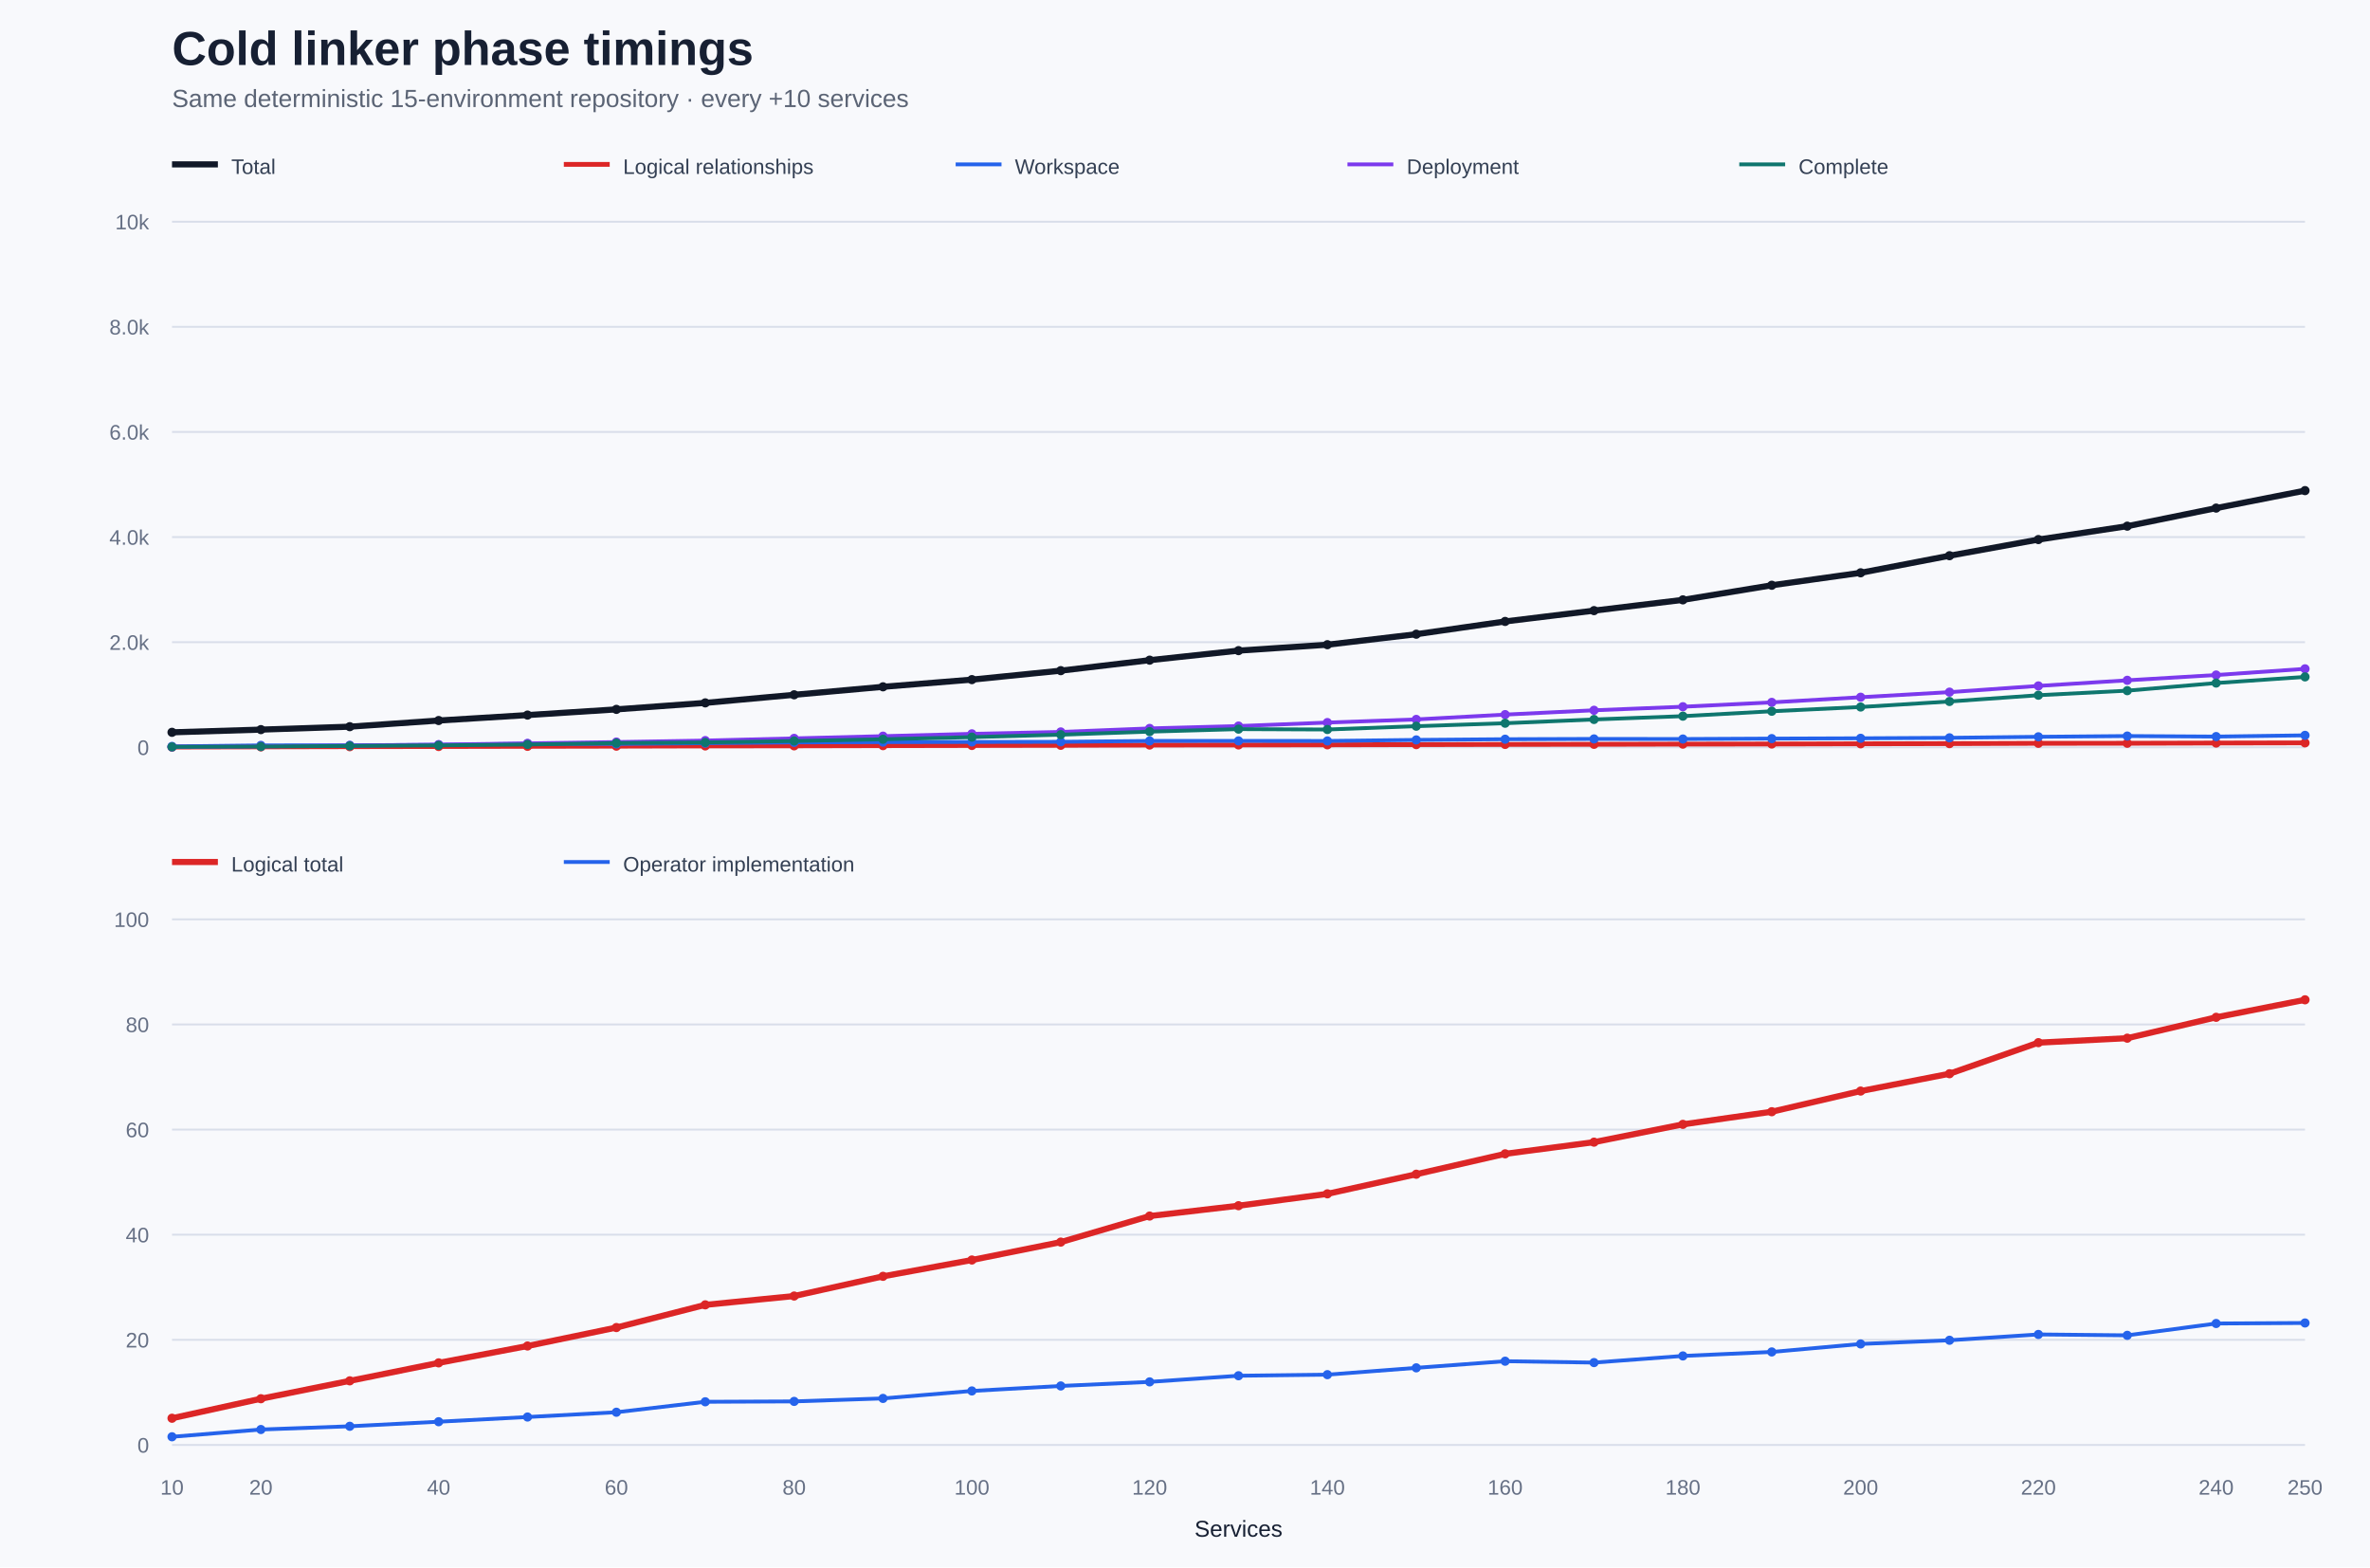
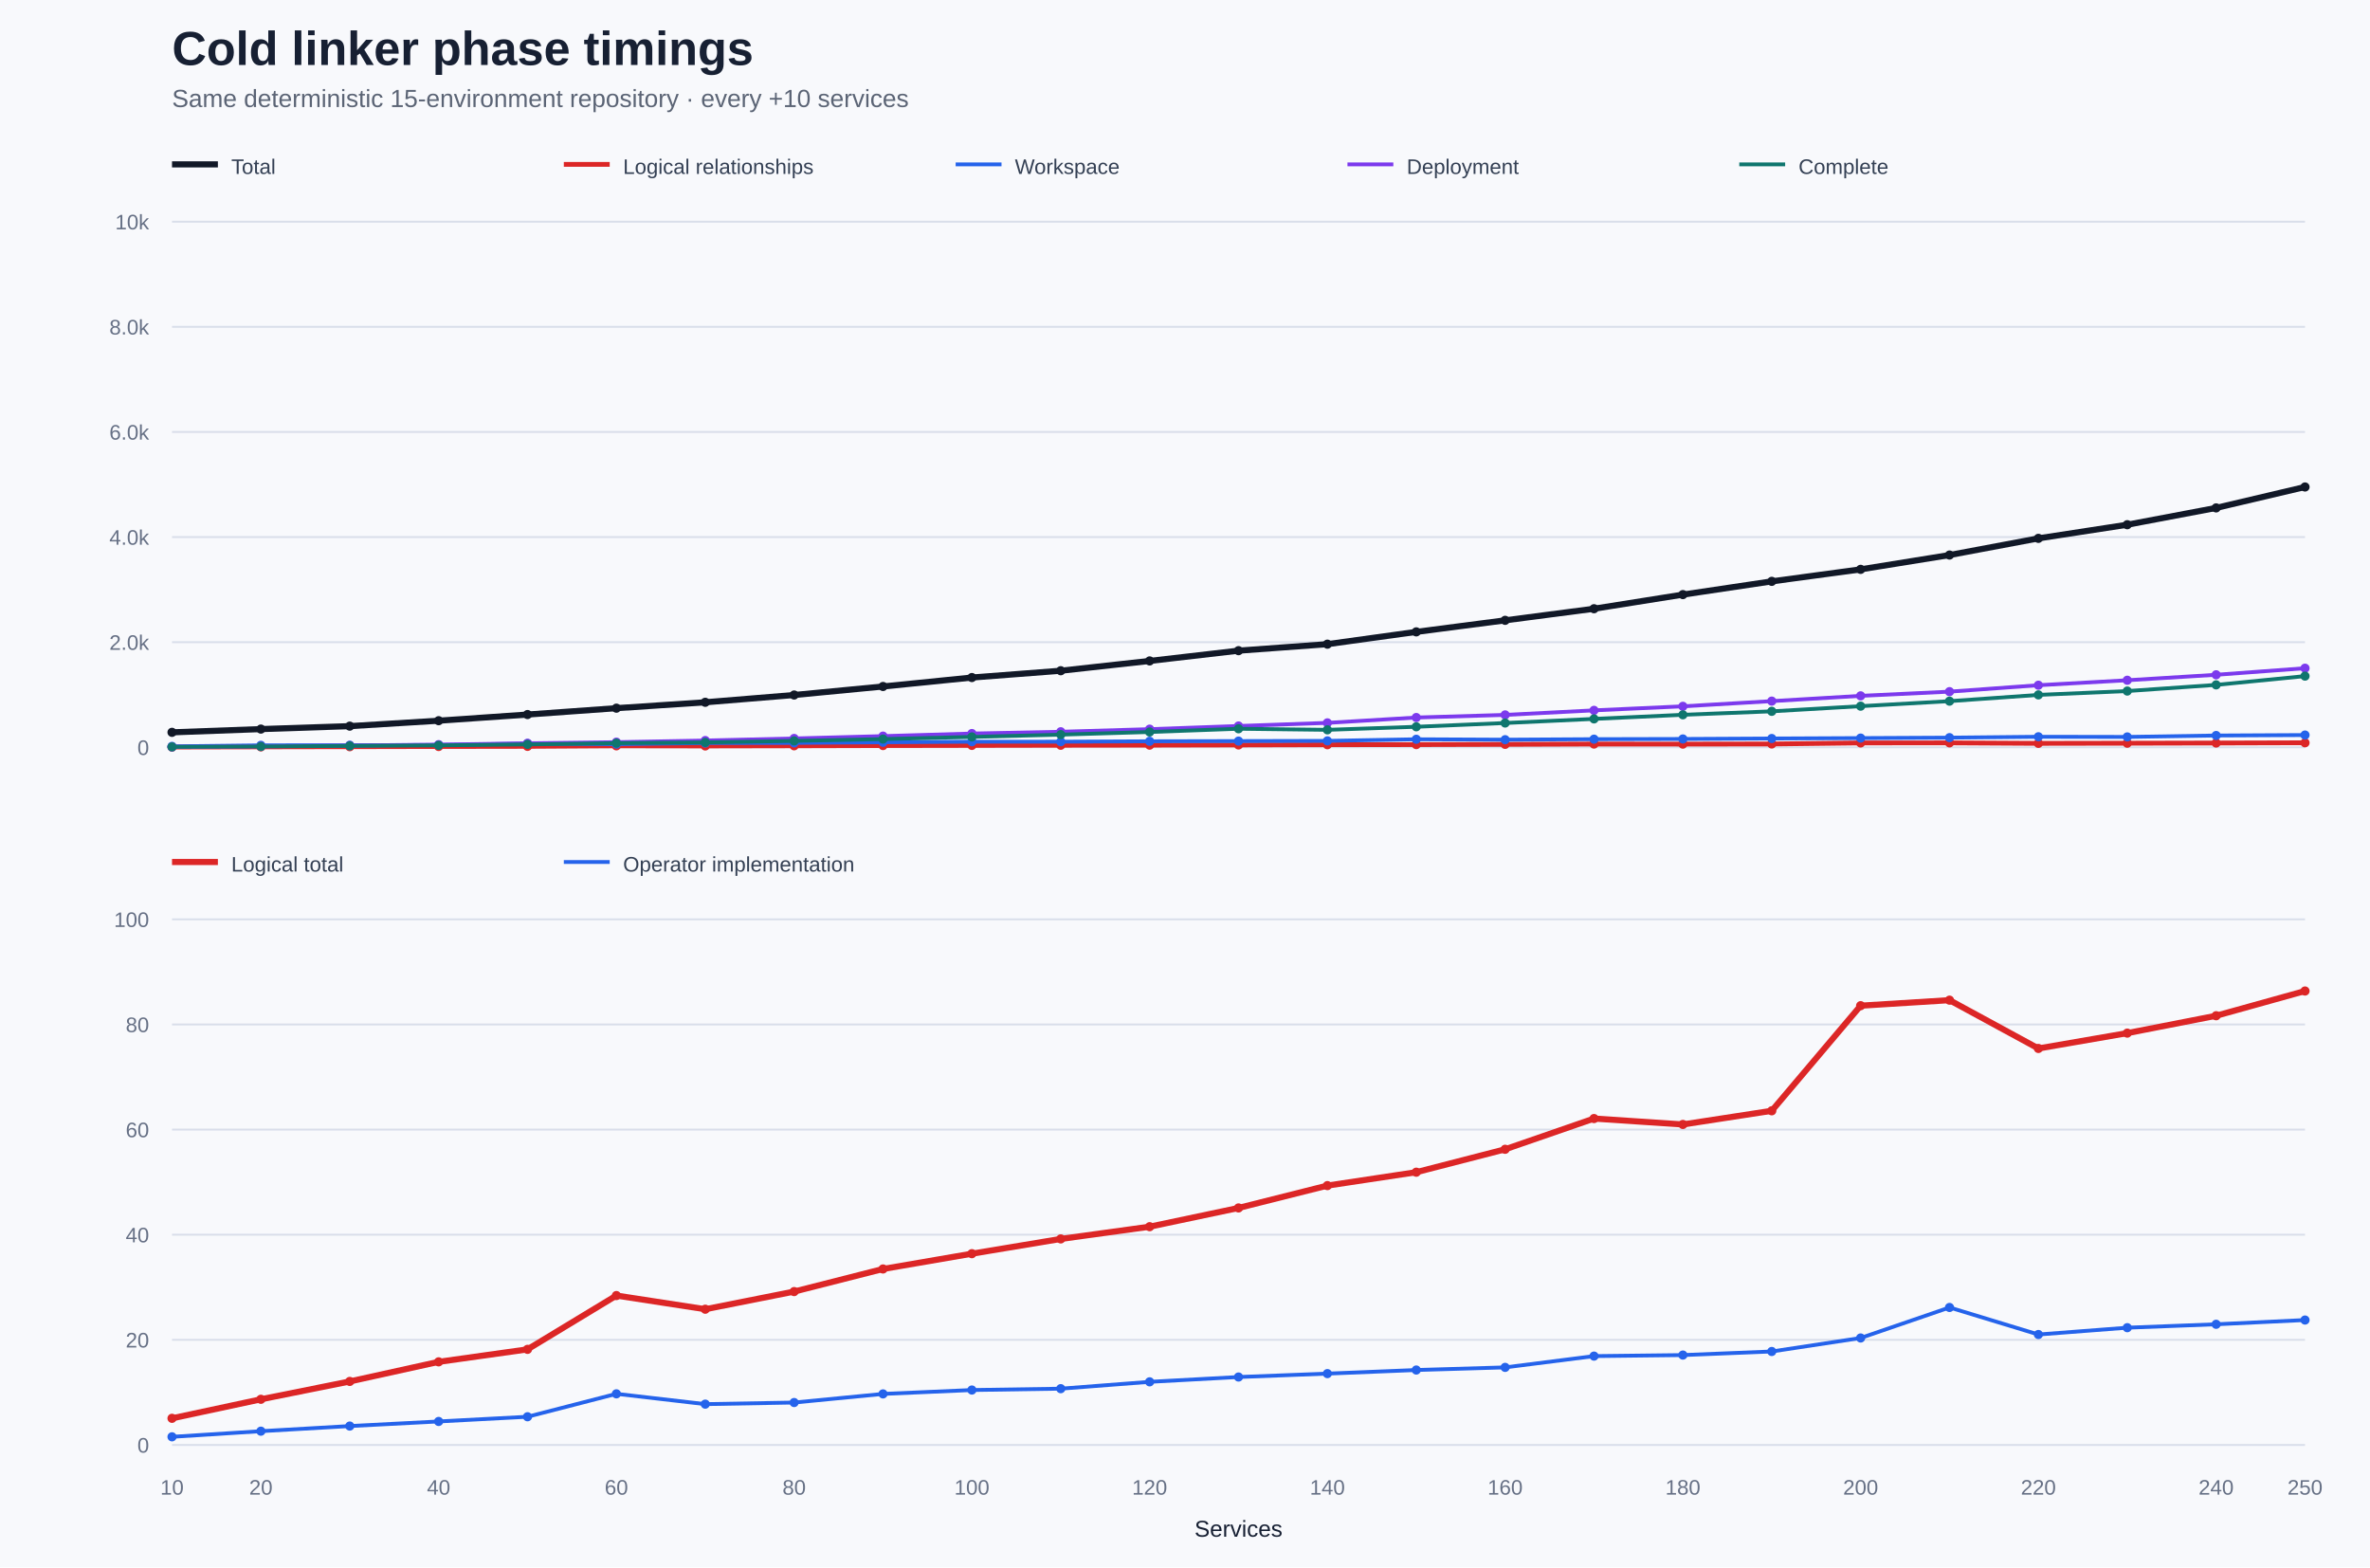
<svg xmlns="http://www.w3.org/2000/svg" width="1240" height="820" viewBox="0 0 1240 820" role="img" aria-labelledby="title description">
  <style>text{font-family:Arial,Helvetica,sans-serif;fill:#172033}.title{font-size:25px;font-weight:700}.subtitle{font-size:13px;fill:#5b6475}.legend{font-size:11px;fill:#344054}.tick{font-size:11px;fill:#667085}.grid{stroke:#d9deea;stroke-width:1}</style>
  <rect width="100%" height="100%" fill="#f8f9fc" />
  <text x="90" y="34" class="title">Cold linker phase timings</text>
  <text x="90" y="56" class="subtitle">Same deterministic 15-environment repository · every +10 services</text>
  <line x1="90" y1="391" x2="1206" y2="391" class="grid" />
  <text x="78" y="395" text-anchor="end" class="tick">0</text>
  <line x1="90" y1="336" x2="1206" y2="336" class="grid" />
  <text x="78" y="340" text-anchor="end" class="tick">2.0k</text>
  <line x1="90" y1="281" x2="1206" y2="281" class="grid" />
  <text x="78" y="285" text-anchor="end" class="tick">4.0k</text>
  <line x1="90" y1="226" x2="1206" y2="226" class="grid" />
  <text x="78" y="230" text-anchor="end" class="tick">6.0k</text>
  <line x1="90" y1="171" x2="1206" y2="171" class="grid" />
  <text x="78" y="175" text-anchor="end" class="tick">8.0k</text>
  <line x1="90" y1="116" x2="1206" y2="116" class="grid" />
  <text x="78" y="120" text-anchor="end" class="tick">10k</text>
-   <path d="M90.00,383.15 L136.50,381.74 L183.00,380.20 L229.50,376.98 L276.00,374.13 L322.50,371.15 L369.00,367.75 L415.50,363.52 L462.00,359.34 L508.50,355.58 L555.00,350.89 L601.50,345.40 L648.00,340.41 L694.50,337.31 L741.00,331.82 L787.50,325.14 L834.00,319.48 L880.50,313.85 L927.00,306.21 L973.50,299.69 L1020.00,290.75 L1066.50,282.30 L1113.00,275.29 L1159.50,265.84 L1206.00,256.69" fill="none" stroke="#111827" stroke-width="3.2" />
-   <circle cx="90.00" cy="383.15" r="2.4" fill="#111827" />
-   <circle cx="136.50" cy="381.74" r="2.4" fill="#111827" />
-   <circle cx="183.00" cy="380.20" r="2.4" fill="#111827" />
-   <circle cx="229.50" cy="376.98" r="2.4" fill="#111827" />
-   <circle cx="276.00" cy="374.13" r="2.4" fill="#111827" />
-   <circle cx="322.50" cy="371.15" r="2.4" fill="#111827" />
-   <circle cx="369.00" cy="367.75" r="2.4" fill="#111827" />
-   <circle cx="415.50" cy="363.52" r="2.4" fill="#111827" />
-   <circle cx="462.00" cy="359.34" r="2.4" fill="#111827" />
-   <circle cx="508.50" cy="355.58" r="2.4" fill="#111827" />
-   <circle cx="555.00" cy="350.89" r="2.4" fill="#111827" />
-   <circle cx="601.50" cy="345.40" r="2.4" fill="#111827" />
-   <circle cx="648.00" cy="340.41" r="2.4" fill="#111827" />
-   <circle cx="694.50" cy="337.31" r="2.4" fill="#111827" />
-   <circle cx="741.00" cy="331.82" r="2.4" fill="#111827" />
-   <circle cx="787.50" cy="325.14" r="2.4" fill="#111827" />
-   <circle cx="834.00" cy="319.48" r="2.4" fill="#111827" />
-   <circle cx="880.50" cy="313.85" r="2.4" fill="#111827" />
-   <circle cx="927.00" cy="306.21" r="2.4" fill="#111827" />
-   <circle cx="973.50" cy="299.69" r="2.4" fill="#111827" />
-   <circle cx="1020.00" cy="290.75" r="2.4" fill="#111827" />
-   <circle cx="1066.50" cy="282.30" r="2.4" fill="#111827" />
-   <circle cx="1113.00" cy="275.29" r="2.4" fill="#111827" />
-   <circle cx="1159.50" cy="265.84" r="2.4" fill="#111827" />
-   <circle cx="1206.00" cy="256.69" r="2.4" fill="#111827" />
+   <path d="M90.00,383.16 L136.50,381.46 L183.00,379.92 L229.50,377.07 L276.00,373.85 L322.50,370.52 L369.00,367.44 L415.50,363.63 L462.00,359.17 L508.50,354.49 L555.00,350.93 L601.50,345.80 L648.00,340.43 L694.50,337.03 L741.00,330.60 L787.50,324.56 L834.00,318.49 L880.50,311.10 L927.00,304.17 L973.50,297.89 L1020.00,290.40 L1066.50,281.67 L1113.00,274.53 L1159.50,265.74 L1206.00,254.79" fill="none" stroke="#111827" stroke-width="3.2" />
+   <circle cx="90.00" cy="383.16" r="2.4" fill="#111827" />
+   <circle cx="136.50" cy="381.46" r="2.4" fill="#111827" />
+   <circle cx="183.00" cy="379.92" r="2.4" fill="#111827" />
+   <circle cx="229.50" cy="377.07" r="2.4" fill="#111827" />
+   <circle cx="276.00" cy="373.85" r="2.4" fill="#111827" />
+   <circle cx="322.50" cy="370.52" r="2.4" fill="#111827" />
+   <circle cx="369.00" cy="367.44" r="2.4" fill="#111827" />
+   <circle cx="415.50" cy="363.63" r="2.4" fill="#111827" />
+   <circle cx="462.00" cy="359.17" r="2.4" fill="#111827" />
+   <circle cx="508.50" cy="354.49" r="2.4" fill="#111827" />
+   <circle cx="555.00" cy="350.93" r="2.4" fill="#111827" />
+   <circle cx="601.50" cy="345.80" r="2.4" fill="#111827" />
+   <circle cx="648.00" cy="340.43" r="2.4" fill="#111827" />
+   <circle cx="694.50" cy="337.03" r="2.4" fill="#111827" />
+   <circle cx="741.00" cy="330.60" r="2.4" fill="#111827" />
+   <circle cx="787.50" cy="324.56" r="2.4" fill="#111827" />
+   <circle cx="834.00" cy="318.49" r="2.4" fill="#111827" />
+   <circle cx="880.50" cy="311.10" r="2.4" fill="#111827" />
+   <circle cx="927.00" cy="304.17" r="2.4" fill="#111827" />
+   <circle cx="973.50" cy="297.89" r="2.4" fill="#111827" />
+   <circle cx="1020.00" cy="290.40" r="2.4" fill="#111827" />
+   <circle cx="1066.50" cy="281.67" r="2.4" fill="#111827" />
+   <circle cx="1113.00" cy="274.53" r="2.4" fill="#111827" />
+   <circle cx="1159.50" cy="265.74" r="2.4" fill="#111827" />
+   <circle cx="1206.00" cy="254.79" r="2.4" fill="#111827" />
  <line x1="90" y1="86" x2="114" y2="86" stroke="#111827" stroke-width="3.2" />
  <text x="121" y="91" class="legend">Total</text>
-   <path d="M90.00,390.86 L136.50,390.76 L183.00,390.66 L229.50,390.57 L276.00,390.48 L322.50,390.39 L369.00,390.27 L415.50,390.22 L462.00,390.12 L508.50,390.03 L555.00,389.94 L601.50,389.80 L648.00,389.75 L694.50,389.69 L741.00,389.58 L787.50,389.48 L834.00,389.42 L880.50,389.32 L927.00,389.26 L973.50,389.15 L1020.00,389.06 L1066.50,388.90 L1113.00,388.87 L1159.50,388.76 L1206.00,388.67" fill="none" stroke="#dc2626" stroke-width="2.5" />
+   <path d="M90.00,390.86 L136.50,390.76 L183.00,390.67 L229.50,390.57 L276.00,390.50 L322.50,390.22 L369.00,390.29 L415.50,390.20 L462.00,390.08 L508.50,390.00 L555.00,389.92 L601.50,389.86 L648.00,389.76 L694.50,389.64 L741.00,389.57 L787.50,389.45 L834.00,389.29 L880.50,389.32 L927.00,389.25 L973.50,388.70 L1020.00,388.67 L1066.50,388.93 L1113.00,388.85 L1159.50,388.75 L1206.00,388.62" fill="none" stroke="#dc2626" stroke-width="2.5" />
  <circle cx="90.00" cy="390.86" r="2.4" fill="#dc2626" />
  <circle cx="136.50" cy="390.76" r="2.4" fill="#dc2626" />
-   <circle cx="183.00" cy="390.66" r="2.4" fill="#dc2626" />
+   <circle cx="183.00" cy="390.67" r="2.4" fill="#dc2626" />
  <circle cx="229.50" cy="390.57" r="2.4" fill="#dc2626" />
-   <circle cx="276.00" cy="390.48" r="2.4" fill="#dc2626" />
-   <circle cx="322.50" cy="390.39" r="2.4" fill="#dc2626" />
-   <circle cx="369.00" cy="390.27" r="2.4" fill="#dc2626" />
-   <circle cx="415.50" cy="390.22" r="2.4" fill="#dc2626" />
-   <circle cx="462.00" cy="390.12" r="2.4" fill="#dc2626" />
-   <circle cx="508.50" cy="390.03" r="2.4" fill="#dc2626" />
-   <circle cx="555.00" cy="389.94" r="2.4" fill="#dc2626" />
-   <circle cx="601.50" cy="389.80" r="2.4" fill="#dc2626" />
-   <circle cx="648.00" cy="389.75" r="2.4" fill="#dc2626" />
-   <circle cx="694.50" cy="389.69" r="2.4" fill="#dc2626" />
-   <circle cx="741.00" cy="389.58" r="2.4" fill="#dc2626" />
-   <circle cx="787.50" cy="389.48" r="2.4" fill="#dc2626" />
-   <circle cx="834.00" cy="389.42" r="2.4" fill="#dc2626" />
+   <circle cx="276.00" cy="390.50" r="2.4" fill="#dc2626" />
+   <circle cx="322.50" cy="390.22" r="2.4" fill="#dc2626" />
+   <circle cx="369.00" cy="390.29" r="2.4" fill="#dc2626" />
+   <circle cx="415.50" cy="390.20" r="2.4" fill="#dc2626" />
+   <circle cx="462.00" cy="390.08" r="2.4" fill="#dc2626" />
+   <circle cx="508.50" cy="390.00" r="2.4" fill="#dc2626" />
+   <circle cx="555.00" cy="389.92" r="2.4" fill="#dc2626" />
+   <circle cx="601.50" cy="389.86" r="2.4" fill="#dc2626" />
+   <circle cx="648.00" cy="389.76" r="2.4" fill="#dc2626" />
+   <circle cx="694.50" cy="389.64" r="2.4" fill="#dc2626" />
+   <circle cx="741.00" cy="389.57" r="2.4" fill="#dc2626" />
+   <circle cx="787.50" cy="389.45" r="2.4" fill="#dc2626" />
+   <circle cx="834.00" cy="389.29" r="2.4" fill="#dc2626" />
  <circle cx="880.50" cy="389.32" r="2.4" fill="#dc2626" />
-   <circle cx="927.00" cy="389.26" r="2.4" fill="#dc2626" />
-   <circle cx="973.50" cy="389.15" r="2.4" fill="#dc2626" />
-   <circle cx="1020.00" cy="389.06" r="2.4" fill="#dc2626" />
-   <circle cx="1066.50" cy="388.90" r="2.4" fill="#dc2626" />
-   <circle cx="1113.00" cy="388.87" r="2.4" fill="#dc2626" />
-   <circle cx="1159.50" cy="388.76" r="2.4" fill="#dc2626" />
-   <circle cx="1206.00" cy="388.67" r="2.4" fill="#dc2626" />
+   <circle cx="927.00" cy="389.25" r="2.4" fill="#dc2626" />
+   <circle cx="973.50" cy="388.70" r="2.4" fill="#dc2626" />
+   <circle cx="1020.00" cy="388.67" r="2.4" fill="#dc2626" />
+   <circle cx="1066.50" cy="388.93" r="2.4" fill="#dc2626" />
+   <circle cx="1113.00" cy="388.85" r="2.4" fill="#dc2626" />
+   <circle cx="1159.50" cy="388.75" r="2.4" fill="#dc2626" />
+   <circle cx="1206.00" cy="388.62" r="2.4" fill="#dc2626" />
  <line x1="295" y1="86" x2="319" y2="86" stroke="#dc2626" stroke-width="2.5" />
  <text x="326" y="91" class="legend">Logical relationships</text>
-   <path d="M90.00,390.53 L136.50,389.99 L183.00,389.95 L229.50,389.69 L276.00,389.13 L322.50,389.21 L369.00,388.82 L415.50,388.41 L462.00,388.28 L508.50,388.20 L555.00,388.12 L601.50,387.66 L648.00,387.64 L694.50,387.67 L741.00,387.13 L787.50,386.76 L834.00,386.61 L880.50,386.66 L927.00,386.44 L973.50,386.28 L1020.00,386.03 L1066.50,385.50 L1113.00,385.10 L1159.50,385.38 L1206.00,384.74" fill="none" stroke="#2563eb" stroke-width="2" />
-   <circle cx="90.00" cy="390.53" r="2.4" fill="#2563eb" />
-   <circle cx="136.50" cy="389.99" r="2.4" fill="#2563eb" />
-   <circle cx="183.00" cy="389.95" r="2.4" fill="#2563eb" />
-   <circle cx="229.50" cy="389.69" r="2.4" fill="#2563eb" />
-   <circle cx="276.00" cy="389.13" r="2.4" fill="#2563eb" />
-   <circle cx="322.50" cy="389.21" r="2.4" fill="#2563eb" />
-   <circle cx="369.00" cy="388.82" r="2.4" fill="#2563eb" />
-   <circle cx="415.50" cy="388.41" r="2.4" fill="#2563eb" />
-   <circle cx="462.00" cy="388.28" r="2.4" fill="#2563eb" />
-   <circle cx="508.50" cy="388.20" r="2.4" fill="#2563eb" />
-   <circle cx="555.00" cy="388.12" r="2.4" fill="#2563eb" />
-   <circle cx="601.50" cy="387.66" r="2.4" fill="#2563eb" />
-   <circle cx="648.00" cy="387.64" r="2.4" fill="#2563eb" />
-   <circle cx="694.50" cy="387.67" r="2.4" fill="#2563eb" />
-   <circle cx="741.00" cy="387.13" r="2.4" fill="#2563eb" />
-   <circle cx="787.50" cy="386.76" r="2.4" fill="#2563eb" />
-   <circle cx="834.00" cy="386.61" r="2.4" fill="#2563eb" />
-   <circle cx="880.50" cy="386.66" r="2.4" fill="#2563eb" />
-   <circle cx="927.00" cy="386.44" r="2.4" fill="#2563eb" />
-   <circle cx="973.50" cy="386.28" r="2.4" fill="#2563eb" />
-   <circle cx="1020.00" cy="386.03" r="2.4" fill="#2563eb" />
-   <circle cx="1066.50" cy="385.50" r="2.4" fill="#2563eb" />
-   <circle cx="1113.00" cy="385.10" r="2.4" fill="#2563eb" />
-   <circle cx="1159.50" cy="385.38" r="2.4" fill="#2563eb" />
-   <circle cx="1206.00" cy="384.74" r="2.4" fill="#2563eb" />
+   <path d="M90.00,390.51 L136.50,389.96 L183.00,389.91 L229.50,389.77 L276.00,389.08 L322.50,389.33 L369.00,388.74 L415.50,388.67 L462.00,388.36 L508.50,388.07 L555.00,388.06 L601.50,387.84 L648.00,387.74 L694.50,387.63 L741.00,386.79 L787.50,387.01 L834.00,386.74 L880.50,386.63 L927.00,386.39 L973.50,386.17 L1020.00,385.94 L1066.50,385.48 L1113.00,385.56 L1159.50,384.82 L1206.00,384.58" fill="none" stroke="#2563eb" stroke-width="2" />
+   <circle cx="90.00" cy="390.51" r="2.4" fill="#2563eb" />
+   <circle cx="136.50" cy="389.96" r="2.4" fill="#2563eb" />
+   <circle cx="183.00" cy="389.91" r="2.4" fill="#2563eb" />
+   <circle cx="229.50" cy="389.77" r="2.4" fill="#2563eb" />
+   <circle cx="276.00" cy="389.08" r="2.4" fill="#2563eb" />
+   <circle cx="322.50" cy="389.33" r="2.4" fill="#2563eb" />
+   <circle cx="369.00" cy="388.74" r="2.4" fill="#2563eb" />
+   <circle cx="415.50" cy="388.67" r="2.4" fill="#2563eb" />
+   <circle cx="462.00" cy="388.36" r="2.4" fill="#2563eb" />
+   <circle cx="508.50" cy="388.07" r="2.4" fill="#2563eb" />
+   <circle cx="555.00" cy="388.06" r="2.4" fill="#2563eb" />
+   <circle cx="601.50" cy="387.84" r="2.4" fill="#2563eb" />
+   <circle cx="648.00" cy="387.74" r="2.4" fill="#2563eb" />
+   <circle cx="694.50" cy="387.63" r="2.4" fill="#2563eb" />
+   <circle cx="741.00" cy="386.79" r="2.4" fill="#2563eb" />
+   <circle cx="787.50" cy="387.01" r="2.4" fill="#2563eb" />
+   <circle cx="834.00" cy="386.74" r="2.4" fill="#2563eb" />
+   <circle cx="880.50" cy="386.63" r="2.4" fill="#2563eb" />
+   <circle cx="927.00" cy="386.39" r="2.4" fill="#2563eb" />
+   <circle cx="973.50" cy="386.17" r="2.4" fill="#2563eb" />
+   <circle cx="1020.00" cy="385.94" r="2.4" fill="#2563eb" />
+   <circle cx="1066.50" cy="385.48" r="2.4" fill="#2563eb" />
+   <circle cx="1113.00" cy="385.56" r="2.4" fill="#2563eb" />
+   <circle cx="1159.50" cy="384.82" r="2.4" fill="#2563eb" />
+   <circle cx="1206.00" cy="384.58" r="2.4" fill="#2563eb" />
  <line x1="500" y1="86" x2="524" y2="86" stroke="#2563eb" stroke-width="2" />
  <text x="531" y="91" class="legend">Workspace</text>
-   <path d="M90.00,390.80 L136.50,390.50 L183.00,390.09 L229.50,389.60 L276.00,388.94 L322.50,388.25 L369.00,387.47 L415.50,386.32 L462.00,385.16 L508.50,383.95 L555.00,382.95 L601.50,381.11 L648.00,379.87 L694.50,378.05 L741.00,376.40 L787.50,373.88 L834.00,371.62 L880.50,369.76 L927.00,367.49 L973.50,364.79 L1020.00,362.13 L1066.50,358.87 L1113.00,355.94 L1159.50,353.17 L1206.00,349.94" fill="none" stroke="#7c3aed" stroke-width="2" />
+   <path d="M90.00,390.80 L136.50,390.50 L183.00,390.10 L229.50,389.61 L276.00,388.89 L322.50,388.31 L369.00,387.45 L415.50,386.36 L462.00,385.14 L508.50,383.79 L555.00,382.86 L601.50,381.50 L648.00,379.84 L694.50,378.21 L741.00,375.41 L787.50,374.04 L834.00,371.66 L880.50,369.55 L927.00,366.83 L973.50,364.07 L1020.00,361.87 L1066.50,358.51 L1113.00,355.91 L1159.50,353.05 L1206.00,349.61" fill="none" stroke="#7c3aed" stroke-width="2" />
  <circle cx="90.00" cy="390.80" r="2.4" fill="#7c3aed" />
  <circle cx="136.50" cy="390.50" r="2.4" fill="#7c3aed" />
-   <circle cx="183.00" cy="390.09" r="2.4" fill="#7c3aed" />
-   <circle cx="229.50" cy="389.60" r="2.4" fill="#7c3aed" />
-   <circle cx="276.00" cy="388.94" r="2.4" fill="#7c3aed" />
-   <circle cx="322.50" cy="388.25" r="2.4" fill="#7c3aed" />
-   <circle cx="369.00" cy="387.47" r="2.4" fill="#7c3aed" />
-   <circle cx="415.50" cy="386.32" r="2.4" fill="#7c3aed" />
-   <circle cx="462.00" cy="385.16" r="2.4" fill="#7c3aed" />
-   <circle cx="508.50" cy="383.95" r="2.4" fill="#7c3aed" />
-   <circle cx="555.00" cy="382.95" r="2.4" fill="#7c3aed" />
-   <circle cx="601.50" cy="381.11" r="2.4" fill="#7c3aed" />
-   <circle cx="648.00" cy="379.87" r="2.4" fill="#7c3aed" />
-   <circle cx="694.50" cy="378.05" r="2.4" fill="#7c3aed" />
-   <circle cx="741.00" cy="376.40" r="2.4" fill="#7c3aed" />
-   <circle cx="787.50" cy="373.88" r="2.4" fill="#7c3aed" />
-   <circle cx="834.00" cy="371.62" r="2.4" fill="#7c3aed" />
-   <circle cx="880.50" cy="369.76" r="2.4" fill="#7c3aed" />
-   <circle cx="927.00" cy="367.49" r="2.4" fill="#7c3aed" />
-   <circle cx="973.50" cy="364.79" r="2.4" fill="#7c3aed" />
-   <circle cx="1020.00" cy="362.13" r="2.4" fill="#7c3aed" />
-   <circle cx="1066.50" cy="358.87" r="2.4" fill="#7c3aed" />
-   <circle cx="1113.00" cy="355.94" r="2.4" fill="#7c3aed" />
-   <circle cx="1159.50" cy="353.17" r="2.4" fill="#7c3aed" />
-   <circle cx="1206.00" cy="349.94" r="2.4" fill="#7c3aed" />
+   <circle cx="183.00" cy="390.10" r="2.4" fill="#7c3aed" />
+   <circle cx="229.50" cy="389.61" r="2.4" fill="#7c3aed" />
+   <circle cx="276.00" cy="388.89" r="2.4" fill="#7c3aed" />
+   <circle cx="322.50" cy="388.31" r="2.4" fill="#7c3aed" />
+   <circle cx="369.00" cy="387.45" r="2.4" fill="#7c3aed" />
+   <circle cx="415.50" cy="386.36" r="2.4" fill="#7c3aed" />
+   <circle cx="462.00" cy="385.14" r="2.4" fill="#7c3aed" />
+   <circle cx="508.50" cy="383.79" r="2.4" fill="#7c3aed" />
+   <circle cx="555.00" cy="382.86" r="2.4" fill="#7c3aed" />
+   <circle cx="601.50" cy="381.50" r="2.4" fill="#7c3aed" />
+   <circle cx="648.00" cy="379.84" r="2.4" fill="#7c3aed" />
+   <circle cx="694.50" cy="378.21" r="2.4" fill="#7c3aed" />
+   <circle cx="741.00" cy="375.41" r="2.4" fill="#7c3aed" />
+   <circle cx="787.50" cy="374.04" r="2.4" fill="#7c3aed" />
+   <circle cx="834.00" cy="371.66" r="2.4" fill="#7c3aed" />
+   <circle cx="880.50" cy="369.55" r="2.4" fill="#7c3aed" />
+   <circle cx="927.00" cy="366.83" r="2.4" fill="#7c3aed" />
+   <circle cx="973.50" cy="364.07" r="2.4" fill="#7c3aed" />
+   <circle cx="1020.00" cy="361.87" r="2.4" fill="#7c3aed" />
+   <circle cx="1066.50" cy="358.51" r="2.4" fill="#7c3aed" />
+   <circle cx="1113.00" cy="355.91" r="2.4" fill="#7c3aed" />
+   <circle cx="1159.50" cy="353.05" r="2.4" fill="#7c3aed" />
+   <circle cx="1206.00" cy="349.61" r="2.4" fill="#7c3aed" />
  <line x1="705" y1="86" x2="729" y2="86" stroke="#7c3aed" stroke-width="2" />
  <text x="736" y="91" class="legend">Deployment</text>
-   <path d="M90.00,390.77 L136.50,390.59 L183.00,390.26 L229.50,389.98 L276.00,389.52 L322.50,388.78 L369.00,388.46 L415.50,387.69 L462.00,386.79 L508.50,385.67 L555.00,384.38 L601.50,382.80 L648.00,381.48 L694.50,381.68 L741.00,379.95 L787.50,378.39 L834.00,376.43 L880.50,374.70 L927.00,372.13 L973.50,369.91 L1020.00,367.02 L1066.50,363.74 L1113.00,361.36 L1159.50,357.37 L1206.00,354.15" fill="none" stroke="#0f766e" stroke-width="2" />
+   <path d="M90.00,390.77 L136.50,390.56 L183.00,390.24 L229.50,389.97 L276.00,389.47 L322.50,388.82 L369.00,388.44 L415.50,387.64 L462.00,386.69 L508.50,385.55 L555.00,384.36 L601.50,382.98 L648.00,381.29 L694.50,381.85 L741.00,380.25 L787.50,378.28 L834.00,376.13 L880.50,373.98 L927.00,372.17 L973.50,369.47 L1020.00,366.85 L1066.50,363.57 L1113.00,361.56 L1159.50,358.33 L1206.00,353.74" fill="none" stroke="#0f766e" stroke-width="2" />
  <circle cx="90.00" cy="390.77" r="2.4" fill="#0f766e" />
-   <circle cx="136.50" cy="390.59" r="2.4" fill="#0f766e" />
-   <circle cx="183.00" cy="390.26" r="2.4" fill="#0f766e" />
-   <circle cx="229.50" cy="389.98" r="2.4" fill="#0f766e" />
-   <circle cx="276.00" cy="389.52" r="2.4" fill="#0f766e" />
-   <circle cx="322.50" cy="388.78" r="2.4" fill="#0f766e" />
-   <circle cx="369.00" cy="388.46" r="2.4" fill="#0f766e" />
-   <circle cx="415.50" cy="387.69" r="2.4" fill="#0f766e" />
-   <circle cx="462.00" cy="386.79" r="2.4" fill="#0f766e" />
-   <circle cx="508.50" cy="385.67" r="2.4" fill="#0f766e" />
-   <circle cx="555.00" cy="384.38" r="2.4" fill="#0f766e" />
-   <circle cx="601.50" cy="382.80" r="2.4" fill="#0f766e" />
-   <circle cx="648.00" cy="381.48" r="2.4" fill="#0f766e" />
-   <circle cx="694.50" cy="381.68" r="2.4" fill="#0f766e" />
-   <circle cx="741.00" cy="379.95" r="2.4" fill="#0f766e" />
-   <circle cx="787.50" cy="378.39" r="2.4" fill="#0f766e" />
-   <circle cx="834.00" cy="376.43" r="2.4" fill="#0f766e" />
-   <circle cx="880.50" cy="374.70" r="2.4" fill="#0f766e" />
-   <circle cx="927.00" cy="372.13" r="2.4" fill="#0f766e" />
-   <circle cx="973.50" cy="369.91" r="2.4" fill="#0f766e" />
-   <circle cx="1020.00" cy="367.02" r="2.4" fill="#0f766e" />
-   <circle cx="1066.50" cy="363.74" r="2.4" fill="#0f766e" />
-   <circle cx="1113.00" cy="361.36" r="2.4" fill="#0f766e" />
-   <circle cx="1159.50" cy="357.37" r="2.4" fill="#0f766e" />
-   <circle cx="1206.00" cy="354.15" r="2.4" fill="#0f766e" />
+   <circle cx="136.50" cy="390.56" r="2.4" fill="#0f766e" />
+   <circle cx="183.00" cy="390.24" r="2.4" fill="#0f766e" />
+   <circle cx="229.50" cy="389.97" r="2.4" fill="#0f766e" />
+   <circle cx="276.00" cy="389.47" r="2.4" fill="#0f766e" />
+   <circle cx="322.50" cy="388.82" r="2.4" fill="#0f766e" />
+   <circle cx="369.00" cy="388.44" r="2.4" fill="#0f766e" />
+   <circle cx="415.50" cy="387.64" r="2.4" fill="#0f766e" />
+   <circle cx="462.00" cy="386.69" r="2.4" fill="#0f766e" />
+   <circle cx="508.50" cy="385.55" r="2.4" fill="#0f766e" />
+   <circle cx="555.00" cy="384.36" r="2.4" fill="#0f766e" />
+   <circle cx="601.50" cy="382.98" r="2.4" fill="#0f766e" />
+   <circle cx="648.00" cy="381.29" r="2.4" fill="#0f766e" />
+   <circle cx="694.50" cy="381.85" r="2.4" fill="#0f766e" />
+   <circle cx="741.00" cy="380.25" r="2.4" fill="#0f766e" />
+   <circle cx="787.50" cy="378.28" r="2.4" fill="#0f766e" />
+   <circle cx="834.00" cy="376.13" r="2.4" fill="#0f766e" />
+   <circle cx="880.50" cy="373.98" r="2.4" fill="#0f766e" />
+   <circle cx="927.00" cy="372.17" r="2.4" fill="#0f766e" />
+   <circle cx="973.50" cy="369.47" r="2.4" fill="#0f766e" />
+   <circle cx="1020.00" cy="366.85" r="2.4" fill="#0f766e" />
+   <circle cx="1066.50" cy="363.57" r="2.4" fill="#0f766e" />
+   <circle cx="1113.00" cy="361.56" r="2.4" fill="#0f766e" />
+   <circle cx="1159.50" cy="358.33" r="2.4" fill="#0f766e" />
+   <circle cx="1206.00" cy="353.74" r="2.4" fill="#0f766e" />
  <line x1="910" y1="86" x2="934" y2="86" stroke="#0f766e" stroke-width="2" />
  <text x="941" y="91" class="legend">Complete</text>
  <line x1="90" y1="756" x2="1206" y2="756" class="grid" />
  <text x="78" y="760" text-anchor="end" class="tick">0</text>
  <line x1="90" y1="701" x2="1206" y2="701" class="grid" />
  <text x="78" y="705" text-anchor="end" class="tick">20</text>
  <line x1="90" y1="646" x2="1206" y2="646" class="grid" />
  <text x="78" y="650" text-anchor="end" class="tick">40</text>
  <line x1="90" y1="591" x2="1206" y2="591" class="grid" />
  <text x="78" y="595" text-anchor="end" class="tick">60</text>
  <line x1="90" y1="536" x2="1206" y2="536" class="grid" />
  <text x="78" y="540" text-anchor="end" class="tick">80</text>
  <line x1="90" y1="481" x2="1206" y2="481" class="grid" />
  <text x="78" y="485" text-anchor="end" class="tick">100</text>
-   <path d="M90.00,742.03 L136.50,731.82 L183.00,722.46 L229.50,713.06 L276.00,704.23 L322.50,694.58 L369.00,682.70 L415.50,678.09 L462.00,667.78 L508.50,659.24 L555.00,649.87 L601.50,636.24 L648.00,630.83 L694.50,624.62 L741.00,614.36 L787.50,603.69 L834.00,597.58 L880.50,588.27 L927.00,581.65 L973.50,570.85 L1020.00,561.78 L1066.50,545.52 L1113.00,543.18 L1159.50,532.26 L1206.00,523.10" fill="none" stroke="#dc2626" stroke-width="3.2" />
-   <circle cx="90.00" cy="742.03" r="2.4" fill="#dc2626" />
-   <circle cx="136.50" cy="731.82" r="2.4" fill="#dc2626" />
-   <circle cx="183.00" cy="722.46" r="2.4" fill="#dc2626" />
-   <circle cx="229.50" cy="713.06" r="2.4" fill="#dc2626" />
-   <circle cx="276.00" cy="704.23" r="2.4" fill="#dc2626" />
-   <circle cx="322.50" cy="694.58" r="2.4" fill="#dc2626" />
-   <circle cx="369.00" cy="682.70" r="2.4" fill="#dc2626" />
-   <circle cx="415.50" cy="678.09" r="2.4" fill="#dc2626" />
-   <circle cx="462.00" cy="667.78" r="2.4" fill="#dc2626" />
-   <circle cx="508.50" cy="659.24" r="2.4" fill="#dc2626" />
-   <circle cx="555.00" cy="649.87" r="2.4" fill="#dc2626" />
-   <circle cx="601.50" cy="636.24" r="2.4" fill="#dc2626" />
-   <circle cx="648.00" cy="630.83" r="2.4" fill="#dc2626" />
-   <circle cx="694.50" cy="624.62" r="2.4" fill="#dc2626" />
-   <circle cx="741.00" cy="614.36" r="2.4" fill="#dc2626" />
-   <circle cx="787.50" cy="603.69" r="2.4" fill="#dc2626" />
-   <circle cx="834.00" cy="597.58" r="2.4" fill="#dc2626" />
-   <circle cx="880.50" cy="588.27" r="2.4" fill="#dc2626" />
-   <circle cx="927.00" cy="581.65" r="2.4" fill="#dc2626" />
-   <circle cx="973.50" cy="570.85" r="2.4" fill="#dc2626" />
-   <circle cx="1020.00" cy="561.78" r="2.4" fill="#dc2626" />
-   <circle cx="1066.50" cy="545.52" r="2.4" fill="#dc2626" />
-   <circle cx="1113.00" cy="543.18" r="2.4" fill="#dc2626" />
-   <circle cx="1159.50" cy="532.26" r="2.4" fill="#dc2626" />
-   <circle cx="1206.00" cy="523.10" r="2.4" fill="#dc2626" />
+   <path d="M90.00,742.07 L136.50,732.12 L183.00,722.77 L229.50,712.52 L276.00,705.99 L322.50,677.84 L369.00,684.99 L415.50,675.76 L462.00,663.93 L508.50,655.93 L555.00,648.21 L601.50,641.81 L648.00,632.00 L694.50,620.31 L741.00,613.30 L787.50,601.31 L834.00,585.23 L880.50,588.32 L927.00,581.17 L973.50,526.18 L1020.00,523.29 L1066.50,548.56 L1113.00,540.53 L1159.50,531.44 L1206.00,518.50" fill="none" stroke="#dc2626" stroke-width="3.2" />
+   <circle cx="90.00" cy="742.07" r="2.4" fill="#dc2626" />
+   <circle cx="136.50" cy="732.12" r="2.4" fill="#dc2626" />
+   <circle cx="183.00" cy="722.77" r="2.4" fill="#dc2626" />
+   <circle cx="229.50" cy="712.52" r="2.4" fill="#dc2626" />
+   <circle cx="276.00" cy="705.99" r="2.4" fill="#dc2626" />
+   <circle cx="322.50" cy="677.84" r="2.4" fill="#dc2626" />
+   <circle cx="369.00" cy="684.99" r="2.4" fill="#dc2626" />
+   <circle cx="415.50" cy="675.76" r="2.4" fill="#dc2626" />
+   <circle cx="462.00" cy="663.93" r="2.4" fill="#dc2626" />
+   <circle cx="508.50" cy="655.93" r="2.4" fill="#dc2626" />
+   <circle cx="555.00" cy="648.21" r="2.4" fill="#dc2626" />
+   <circle cx="601.50" cy="641.81" r="2.4" fill="#dc2626" />
+   <circle cx="648.00" cy="632.00" r="2.4" fill="#dc2626" />
+   <circle cx="694.50" cy="620.31" r="2.4" fill="#dc2626" />
+   <circle cx="741.00" cy="613.30" r="2.4" fill="#dc2626" />
+   <circle cx="787.50" cy="601.31" r="2.4" fill="#dc2626" />
+   <circle cx="834.00" cy="585.23" r="2.4" fill="#dc2626" />
+   <circle cx="880.50" cy="588.32" r="2.4" fill="#dc2626" />
+   <circle cx="927.00" cy="581.17" r="2.4" fill="#dc2626" />
+   <circle cx="973.50" cy="526.18" r="2.4" fill="#dc2626" />
+   <circle cx="1020.00" cy="523.29" r="2.4" fill="#dc2626" />
+   <circle cx="1066.50" cy="548.56" r="2.4" fill="#dc2626" />
+   <circle cx="1113.00" cy="540.53" r="2.4" fill="#dc2626" />
+   <circle cx="1159.50" cy="531.44" r="2.4" fill="#dc2626" />
+   <circle cx="1206.00" cy="518.50" r="2.4" fill="#dc2626" />
  <line x1="90" y1="451" x2="114" y2="451" stroke="#dc2626" stroke-width="3.2" />
  <text x="121" y="456" class="legend">Logical total</text>
-   <path d="M90.00,751.73 L136.50,747.93 L183.00,746.24 L229.50,743.85 L276.00,741.39 L322.50,738.89 L369.00,733.42 L415.50,733.22 L462.00,731.66 L508.50,727.75 L555.00,725.14 L601.50,723.01 L648.00,719.79 L694.50,719.23 L741.00,715.66 L787.50,712.19 L834.00,712.91 L880.50,709.43 L927.00,707.34 L973.50,703.16 L1020.00,701.23 L1066.50,698.19 L1113.00,698.65 L1159.50,692.46 L1206.00,692.19" fill="none" stroke="#2563eb" stroke-width="2" />
-   <circle cx="90.00" cy="751.73" r="2.4" fill="#2563eb" />
-   <circle cx="136.50" cy="747.93" r="2.4" fill="#2563eb" />
-   <circle cx="183.00" cy="746.24" r="2.4" fill="#2563eb" />
-   <circle cx="229.50" cy="743.85" r="2.4" fill="#2563eb" />
-   <circle cx="276.00" cy="741.39" r="2.4" fill="#2563eb" />
-   <circle cx="322.50" cy="738.89" r="2.4" fill="#2563eb" />
-   <circle cx="369.00" cy="733.42" r="2.4" fill="#2563eb" />
-   <circle cx="415.50" cy="733.22" r="2.4" fill="#2563eb" />
-   <circle cx="462.00" cy="731.66" r="2.4" fill="#2563eb" />
-   <circle cx="508.50" cy="727.75" r="2.4" fill="#2563eb" />
-   <circle cx="555.00" cy="725.14" r="2.4" fill="#2563eb" />
-   <circle cx="601.50" cy="723.01" r="2.4" fill="#2563eb" />
-   <circle cx="648.00" cy="719.79" r="2.4" fill="#2563eb" />
-   <circle cx="694.50" cy="719.23" r="2.4" fill="#2563eb" />
-   <circle cx="741.00" cy="715.66" r="2.4" fill="#2563eb" />
-   <circle cx="787.50" cy="712.19" r="2.4" fill="#2563eb" />
-   <circle cx="834.00" cy="712.91" r="2.4" fill="#2563eb" />
-   <circle cx="880.50" cy="709.43" r="2.4" fill="#2563eb" />
-   <circle cx="927.00" cy="707.34" r="2.4" fill="#2563eb" />
-   <circle cx="973.50" cy="703.16" r="2.4" fill="#2563eb" />
-   <circle cx="1020.00" cy="701.23" r="2.4" fill="#2563eb" />
-   <circle cx="1066.50" cy="698.19" r="2.4" fill="#2563eb" />
-   <circle cx="1113.00" cy="698.65" r="2.4" fill="#2563eb" />
-   <circle cx="1159.50" cy="692.46" r="2.4" fill="#2563eb" />
-   <circle cx="1206.00" cy="692.19" r="2.4" fill="#2563eb" />
+   <path d="M90.00,751.75 L136.50,748.80 L183.00,746.12 L229.50,743.71 L276.00,741.25 L322.50,729.26 L369.00,734.65 L415.50,733.81 L462.00,729.30 L508.50,727.27 L555.00,726.56 L601.50,722.98 L648.00,720.46 L694.50,718.68 L741.00,716.80 L787.50,715.42 L834.00,709.52 L880.50,708.98 L927.00,707.10 L973.50,700.04 L1020.00,684.07 L1066.50,698.22 L1113.00,694.65 L1159.50,692.87 L1206.00,690.65" fill="none" stroke="#2563eb" stroke-width="2" />
+   <circle cx="90.00" cy="751.75" r="2.4" fill="#2563eb" />
+   <circle cx="136.50" cy="748.80" r="2.4" fill="#2563eb" />
+   <circle cx="183.00" cy="746.12" r="2.4" fill="#2563eb" />
+   <circle cx="229.50" cy="743.71" r="2.4" fill="#2563eb" />
+   <circle cx="276.00" cy="741.25" r="2.4" fill="#2563eb" />
+   <circle cx="322.50" cy="729.26" r="2.4" fill="#2563eb" />
+   <circle cx="369.00" cy="734.65" r="2.4" fill="#2563eb" />
+   <circle cx="415.50" cy="733.81" r="2.4" fill="#2563eb" />
+   <circle cx="462.00" cy="729.30" r="2.4" fill="#2563eb" />
+   <circle cx="508.50" cy="727.27" r="2.4" fill="#2563eb" />
+   <circle cx="555.00" cy="726.56" r="2.4" fill="#2563eb" />
+   <circle cx="601.50" cy="722.98" r="2.4" fill="#2563eb" />
+   <circle cx="648.00" cy="720.46" r="2.4" fill="#2563eb" />
+   <circle cx="694.50" cy="718.68" r="2.4" fill="#2563eb" />
+   <circle cx="741.00" cy="716.80" r="2.4" fill="#2563eb" />
+   <circle cx="787.50" cy="715.42" r="2.4" fill="#2563eb" />
+   <circle cx="834.00" cy="709.52" r="2.4" fill="#2563eb" />
+   <circle cx="880.50" cy="708.98" r="2.4" fill="#2563eb" />
+   <circle cx="927.00" cy="707.10" r="2.4" fill="#2563eb" />
+   <circle cx="973.50" cy="700.04" r="2.4" fill="#2563eb" />
+   <circle cx="1020.00" cy="684.07" r="2.4" fill="#2563eb" />
+   <circle cx="1066.50" cy="698.22" r="2.4" fill="#2563eb" />
+   <circle cx="1113.00" cy="694.65" r="2.4" fill="#2563eb" />
+   <circle cx="1159.50" cy="692.87" r="2.4" fill="#2563eb" />
+   <circle cx="1206.00" cy="690.65" r="2.4" fill="#2563eb" />
  <line x1="295" y1="451" x2="319" y2="451" stroke="#2563eb" stroke-width="2" />
  <text x="326" y="456" class="legend">Operator implementation</text>
  <text x="90" y="782" text-anchor="middle" class="tick">10</text>
  <text x="136.5" y="782" text-anchor="middle" class="tick">20</text>
  <text x="229.5" y="782" text-anchor="middle" class="tick">40</text>
  <text x="322.5" y="782" text-anchor="middle" class="tick">60</text>
  <text x="415.5" y="782" text-anchor="middle" class="tick">80</text>
  <text x="508.5" y="782" text-anchor="middle" class="tick">100</text>
  <text x="601.5" y="782" text-anchor="middle" class="tick">120</text>
  <text x="694.5" y="782" text-anchor="middle" class="tick">140</text>
  <text x="787.5" y="782" text-anchor="middle" class="tick">160</text>
  <text x="880.5" y="782" text-anchor="middle" class="tick">180</text>
  <text x="973.5" y="782" text-anchor="middle" class="tick">200</text>
  <text x="1066.5" y="782" text-anchor="middle" class="tick">220</text>
  <text x="1159.5" y="782" text-anchor="middle" class="tick">240</text>
  <text x="1206" y="782" text-anchor="middle" class="tick">250</text>
  <text x="648" y="804" text-anchor="middle">Services</text>
</svg>
